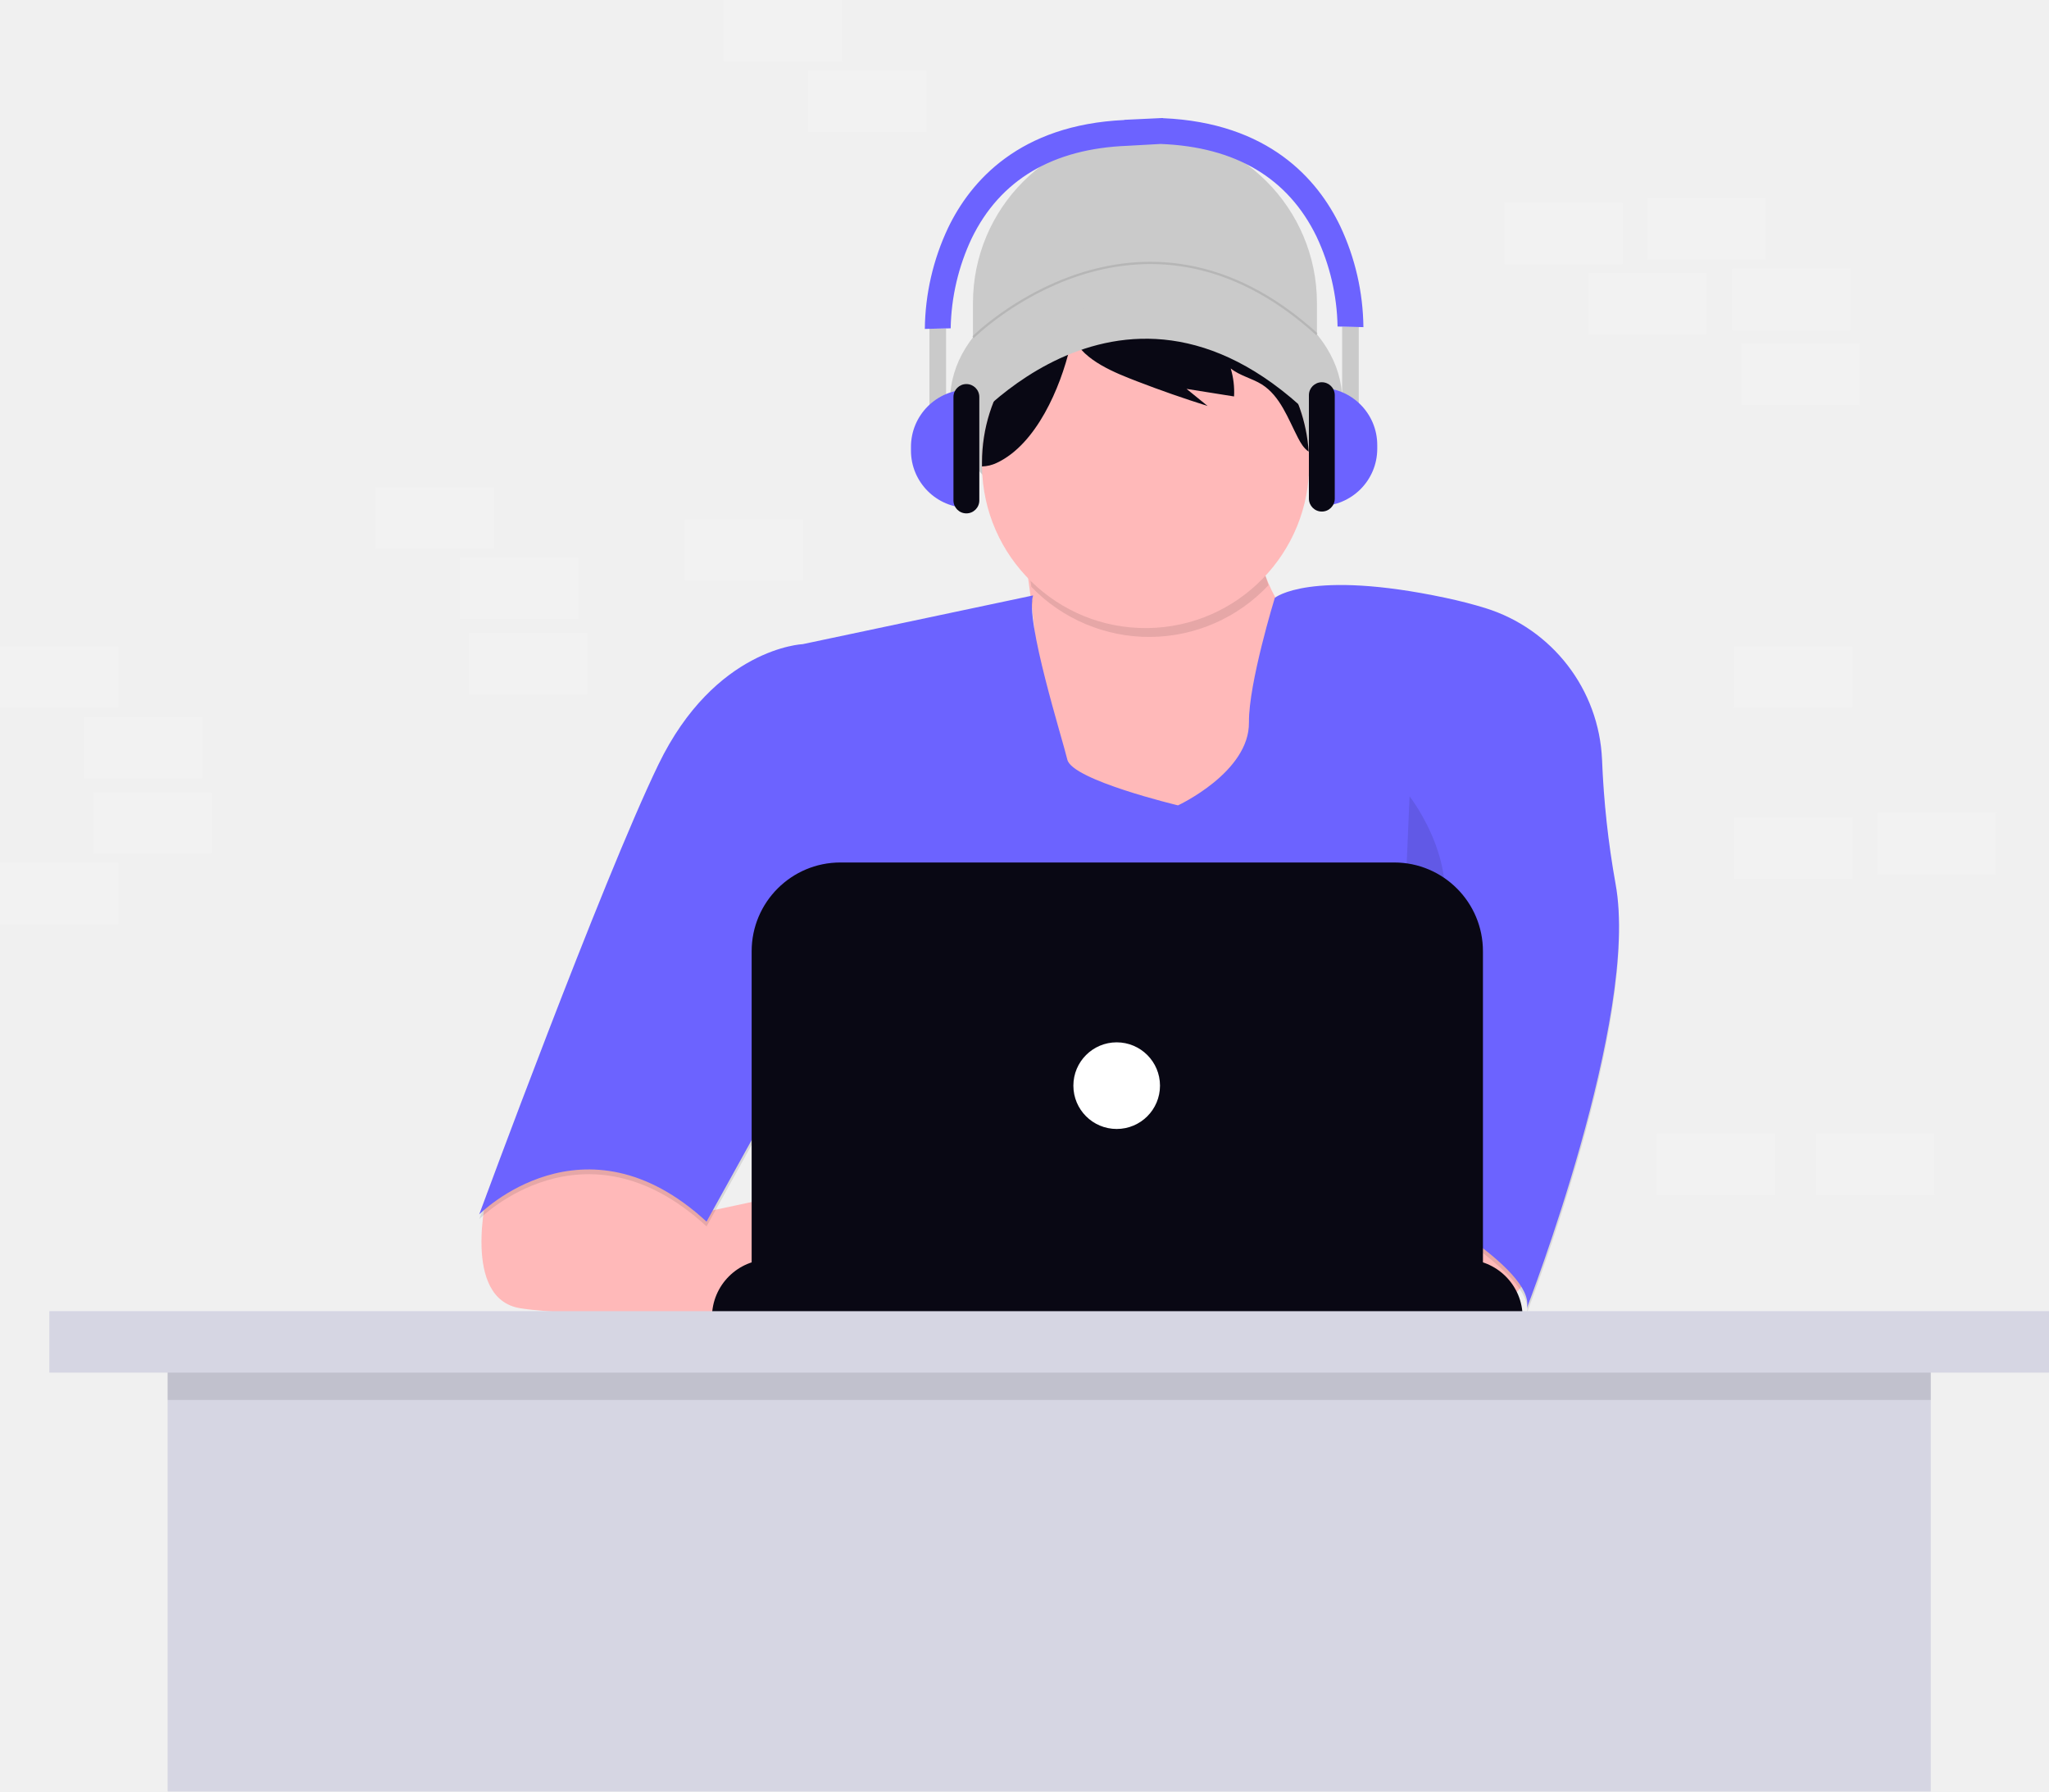
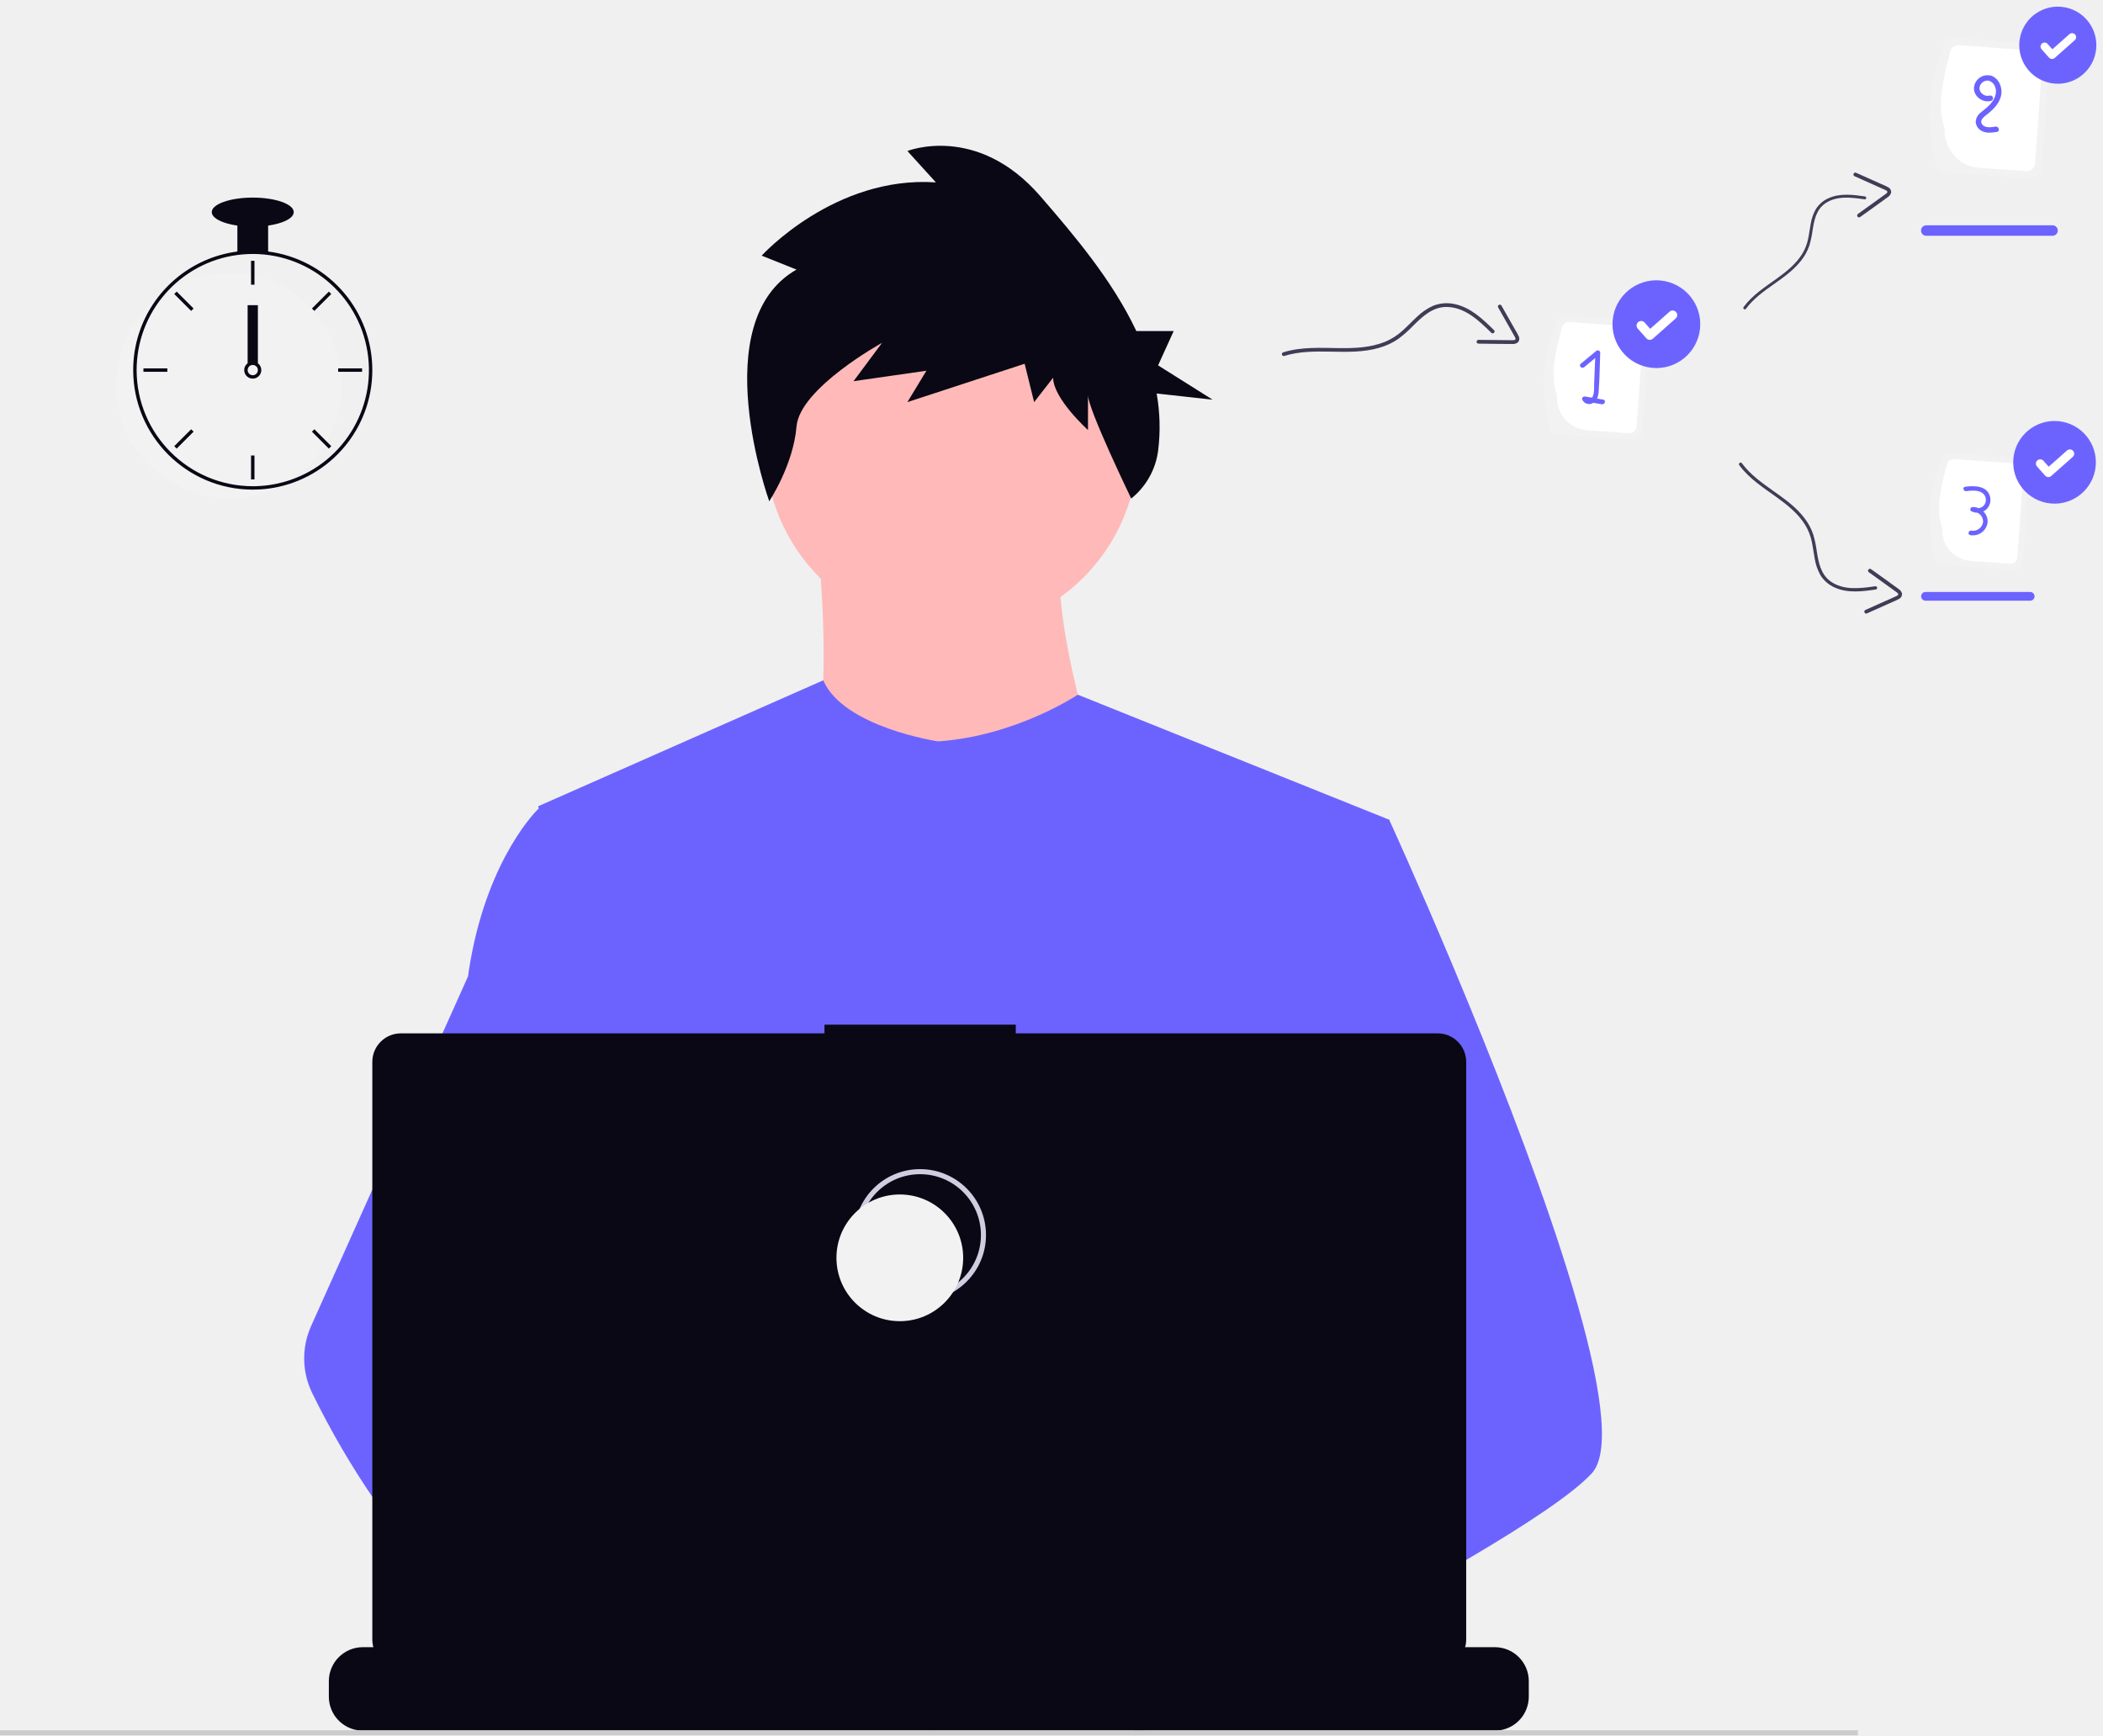
- <svg xmlns="http://www.w3.org/2000/svg" width="900.31" height="787" viewBox="0 0 900.31 787" role="img" artist="Katerina Limpitsouni" source="https://undraw.co/">
-   <g id="Group_2" data-name="Group 2" transform="translate(-510.055 -146.5)">
-     <rect id="Rectangle_34" data-name="Rectangle 34" width="52" height="27" transform="translate(1272.055 430.5)" fill="#f2f2f2" opacity="0.998" />
-     <rect id="Rectangle_36" data-name="Rectangle 36" width="52" height="27" transform="translate(1234.055 233.5)" fill="#f2f2f2" opacity="0.998" />
-     <rect id="Rectangle_37" data-name="Rectangle 37" width="52" height="27" transform="translate(1271.055 264.5)" fill="#f2f2f2" opacity="0.998" />
-     <rect id="Rectangle_38" data-name="Rectangle 38" width="52" height="27" transform="translate(1171.055 235.5)" fill="#f2f2f2" opacity="0.998" />
-     <rect id="Rectangle_39" data-name="Rectangle 39" width="52" height="27" transform="translate(510.055 525.5)" fill="#f2f2f2" opacity="0.998" />
-     <rect id="Rectangle_40" data-name="Rectangle 40" width="52" height="27" transform="translate(1275.055 297.5)" fill="#f2f2f2" opacity="0.998" />
-     <rect id="Rectangle_41" data-name="Rectangle 41" width="52" height="27" transform="translate(1208.055 266.5)" fill="#f2f2f2" opacity="0.998" />
-     <rect id="Rectangle_42" data-name="Rectangle 42" width="52" height="27" transform="translate(1335.055 503.5)" fill="#f2f2f2" opacity="0.998" />
-     <rect id="Rectangle_43" data-name="Rectangle 43" width="52" height="27" transform="translate(1272.055 505.5)" fill="#f2f2f2" opacity="0.998" />
-     <rect id="Rectangle_44" data-name="Rectangle 44" width="52" height="27" transform="translate(510.055 430.5)" fill="#f2f2f2" opacity="0.998" />
-     <rect id="Rectangle_45" data-name="Rectangle 45" width="52" height="27" transform="translate(547.055 461.5)" fill="#f2f2f2" opacity="0.998" />
-     <rect id="Rectangle_46" data-name="Rectangle 46" width="52" height="27" transform="translate(828.055 146.5)" fill="#f2f2f2" opacity="0.998" />
-     <rect id="Rectangle_47" data-name="Rectangle 47" width="52" height="27" transform="translate(1238.055 644.5)" fill="#f2f2f2" opacity="0.998" />
-     <rect id="Rectangle_48" data-name="Rectangle 48" width="52" height="27" transform="translate(551.055 494.5)" fill="#f2f2f2" opacity="0.998" />
-     <rect id="Rectangle_49" data-name="Rectangle 49" width="52" height="27" transform="translate(865.055 177.5)" fill="#f2f2f2" opacity="0.998" />
-     <rect id="Rectangle_50" data-name="Rectangle 50" width="52" height="27" transform="translate(675.055 360.5)" fill="#f2f2f2" opacity="0.998" />
-     <rect id="Rectangle_51" data-name="Rectangle 51" width="52" height="27" transform="translate(712.055 391.5)" fill="#f2f2f2" opacity="0.998" />
-     <rect id="Rectangle_52" data-name="Rectangle 52" width="52" height="27" transform="translate(811.055 374.5)" fill="#f2f2f2" opacity="0.998" />
-     <rect id="Rectangle_53" data-name="Rectangle 53" width="52" height="27" transform="translate(716.055 424.5)" fill="#f2f2f2" opacity="0.998" />
-     <rect id="Rectangle_54" data-name="Rectangle 54" width="52" height="27" transform="translate(1308.055 644.5)" fill="#f2f2f2" opacity="0.998" />
-     <path id="Path_72-232" data-name="Path 72" d="M503.71,57.57h0a75.57,75.57,0,0,1,75.57,75.57v32.24H428.14V133.14a75.57,75.57,0,0,1,75.57-75.57Z" transform="translate(509.425 146.5)" fill="#cacaca" />
-     <ellipse id="Ellipse_16" data-name="Ellipse 16" cx="86.14" cy="59.19" rx="86.14" ry="59.19" transform="translate(927.525 263.26)" fill="#cacaca" />
-     <path id="Path_73-233" data-name="Path 73" d="M598.44,289.79s18,94.07,0,119.44,55,35.41,55,35.41L729,417.16l10.57-67.65s-46-25.9-36.47-78.22Z" transform="translate(360.005 90)" fill="#ffb9b9" />
-     <path id="Path_74-234" data-name="Path 74" d="M821.46,606.89s4.76,20.61-21.14,24.31a146.452,146.452,0,0,1-46.08-.55l-5.71-51.77h60.25Z" transform="translate(360.005 90)" fill="#ffb9b9" />
-     <path id="Path_75-235" data-name="Path 75" d="M364.12,580.51S352.68,627,378.58,631.2s121,4.23,121,4.23v-55l-43.06,9.2L416.1,550.87Z" transform="translate(360.005 90)" fill="#ffb9b9" />
-     <path id="Path_76-236" data-name="Path 76" d="M604,320.18l-101.21,21.4s-38.58,1.59-63.42,52.85-78.75,197.66-78.75,197.66,46-46.51,99.89,3.17l35.94-65-7.93,103.06H767V584.69s58.13,31.18,53.91,48.62c0,0,49.75-128.18,39-186.43a396.174,396.174,0,0,1-5.94-54.5h0a73,73,0,0,0-51.38-66.67c-5.24-1.61-11-3.12-17.4-4.47-59.72-12.68-75,0-75,0s-11.57,37.64-11.36,54.7c.26,21.93-31.18,36.47-31.18,36.47s-46.51-11.1-48.62-20.08S600.28,330.75,604,320.18Z" transform="translate(360.005 90)" opacity="0.1" />
-     <path id="Path_77-237" data-name="Path 77" d="M604,318.07l-101.21,21.4s-38.58,1.59-63.42,52.85S360.61,590,360.61,590s46-46.51,99.89,3.17l35.94-65L488.51,631.2H767V582.58s58.13,31.18,53.91,48.62c0,0,49.75-128.18,39-186.43a396.194,396.194,0,0,1-5.94-54.5h0a73,73,0,0,0-51.38-66.67c-5.24-1.61-11-3.12-17.4-4.47-59.72-12.68-75,0-75,0s-11.57,37.64-11.36,54.7c.26,21.93-31.18,36.47-31.18,36.47s-46.51-11.1-48.62-20.08S600.28,328.64,604,318.07Z" transform="translate(360.005 90)" fill="#6c63ff" />
-     <path id="Path_78-238" data-name="Path 78" d="M707.42,313.58a71.53,71.53,0,0,1-2.76-37.52L600,294.55s1.51,7.91,3.22,19.76a71.86,71.86,0,0,0,104.18-.73Z" transform="translate(360.005 90)" opacity="0.1" />
-     <path id="Path_79-239" data-name="Path 79" d="M725.27,259.67a71.875,71.875,0,1,1-143.74,1.74c.01-.58.01-1.16.01-1.74a71.856,71.856,0,0,1,83.93-70.87h0a71.82,71.82,0,0,1,59.61,66.1Q725.27,257.27,725.27,259.67Z" transform="translate(360.005 90)" fill="#ffb9b9" />
-     <path id="Path_82-240" data-name="Path 82" d="M628.36,192.3l.1-.06a71.816,71.816,0,0,0-46.93,67.43q0,.87,0,1.74a16,16,0,0,0,6.45-1.55c17.52-8.18,28-33.2,32.16-50.65C621.64,203,623.05,195.93,628.36,192.3Z" transform="translate(360.005 90)" fill="#090814" />
-     <path id="Path_83-241" data-name="Path 83" d="M683.37,194.32a71.279,71.279,0,0,0-17.87-5.51,23.06,23.06,0,0,1,12.83,8.06,32.859,32.859,0,0,1,3.93,7,72.07,72.07,0,0,0-60.45,1.25c4.51,9.89,18.5,15.28,27.84,18.89q15.34,5.92,31,10.83l-9.24-7.5,20.87,3.32a36.153,36.153,0,0,0-1.46-12.3c4,3.22,9.3,4.3,13.64,7,8.13,5.13,11.52,15,15.95,23.55,1.17,2.26,2.55,4.57,4.66,6a71.91,71.91,0,0,0-41.7-60.59Z" transform="translate(360.005 90)" fill="#090814" />
-     <path id="Path_85-242" data-name="Path 85" d="M573.33,246.19s74-92,159.61,0l-7.4-20.61s-40.17-58.66-68.7-46-56.55,21.67-56.55,21.67Z" transform="translate(360.005 90)" fill="#cacaca" />
-     <path id="Path_86-243" data-name="Path 86" d="M512.55,444.38s-15.85,42.28,6.34,80.33-19.55,53.91-19.55,53.91" transform="translate(360.005 90)" opacity="0.1" />
-     <path id="Path_87-244" data-name="Path 87" d="M769.4,406.33s27.48,34.88,9.51,66.06S762,578.62,762,578.62" transform="translate(360.005 90)" opacity="0.1" />
-     <path id="Path_88-245" data-name="Path 88" d="M338.82,553.3H644.29a25.37,25.37,0,0,1,25.37,25.37H313.46A25.37,25.37,0,0,1,338.82,553.3Z" transform="translate(509.425 146.5)" fill="#090814" />
-     <path id="Path_89-246" data-name="Path 89" d="M369.9,378.89H613.22a39,39,0,0,1,39,39V559.11H330.9V417.89A39,39,0,0,1,369.9,378.89Z" transform="translate(509.425 146.5)" fill="#090814" />
-     <circle id="Ellipse_17" data-name="Ellipse 17" cx="19.03" cy="19.03" r="19.03" transform="translate(981.685 604.4)" fill="#fff" />
-     <path id="Path_90-247" data-name="Path 90" d="M577.56,204.7s72.72-72.68,151.15-1.33" transform="translate(360.005 90)" fill="none" stroke="#000" stroke-miterlimit="10" stroke-width="1" opacity="0.1" />
-     <rect id="Rectangle_55" data-name="Rectangle 55" width="7.3" height="41.39" transform="translate(1099.785 290.07)" fill="#cacaca" />
-     <path id="Path_91-248" data-name="Path 91" d="M580.62,170.35h0a25.16,25.16,0,0,1,25.16,25.16v1.62a25.16,25.16,0,0,1-25.16,25.16h0Z" transform="translate(509.425 146.5)" fill="#6c63ff" />
-     <rect id="Rectangle_56" data-name="Rectangle 56" width="11.36" height="56.81" rx="5.68" transform="translate(1085.175 314.42)" fill="#090814" />
-     <rect id="Rectangle_57" data-name="Rectangle 57" width="7.3" height="41.39" transform="translate(925.745 332.27) rotate(180)" fill="#cacaca" />
-     <path id="Path_92-249" data-name="Path 92" d="M550.32,227.66h0a25.16,25.16,0,0,1,25.16,25.16v1.62a25.16,25.16,0,0,1-25.16,25.16h0Z" transform="translate(1485.805 597.26) rotate(180)" fill="#6c63ff" />
-     <rect id="Rectangle_58" data-name="Rectangle 58" width="11.36" height="56.81" rx="5.68" transform="translate(940.355 372.03) rotate(180)" fill="#090814" />
-     <path id="Path_93-250" data-name="Path 93" d="M738.92,155.83c-9.89-20.56-31.43-45.42-77.86-47.41v-.06h-.56l-16.45.78v.08c-46.12,2.12-67.56,26.89-77.42,47.38A106.59,106.59,0,0,0,556.41,201l5.68-.14,5.68-.13A96.651,96.651,0,0,1,577,161.21c12.52-25.72,35.56-39.39,68.47-40.66h0l14.55-.81h0C692.95,121,716,134.69,728.51,160.4a96.652,96.652,0,0,1,9.25,39.54l5.68.13,5.68.14a106.59,106.59,0,0,0-10.2-44.38Z" transform="translate(360.005 90)" fill="#6c63ff" />
-     <rect id="Rectangle_59" data-name="Rectangle 59" width="774.71" height="208" transform="translate(583.705 725.5)" fill="#d6d6e3" />
-     <rect id="Rectangle_60" data-name="Rectangle 60" width="774.71" height="22" transform="translate(583.705 739.5)" opacity="0.1" />
-     <rect id="Rectangle_61" data-name="Rectangle 61" width="878.63" height="27" transform="translate(531.735 722.5)" fill="#d6d6e3" />
+ <svg xmlns="http://www.w3.org/2000/svg" width="829.692" height="684.73" viewBox="0 0 829.692 684.73" role="img" artist="Katerina Limpitsouni" source="https://undraw.co/">
+   <g id="Group_204" data-name="Group 204" transform="translate(-472.5 -182.216)">
+     <path id="Path_3200-184" data-name="Path 3200" d="M581.722,260.562S595.577,365,574.262,376.728s126.823,12.789,126.823,12.789-33.038-90.588-18.118-118.3Z" transform="translate(211.313 115.611)" fill="#ffb9b9" />
+     <circle id="Ellipse_512" data-name="Ellipse 512" cx="73.536" cy="73.536" r="73.536" transform="translate(774.386 284.607)" fill="#ffb9b9" />
+     <path id="Path_3201-185" data-name="Path 3201" d="M809.257,390.045l-12.32,56.1-26.05,118.69-.78,6.5-8.99,75.25-5.98,49.99-4.01,33.58c-24.38,12.53-42.05,21.18-42.05,21.18s-1.52-7.62-3.97-17.37c-17.11,5.13-48.77,13.64-75.6,15.34,9.77,10.89-141.12-266.12-146.91-303.16-4.66-29.81-8.16-55-8.9-60.36-.1-.7-.15-1.06-.15-1.06l112.43-49.68c7.99,18.53,45.3,24.1,45.3,24.1,30.91-2.13,55.14-18.43,55.14-18.43Z" transform="translate(211.313 115.611)" fill="#6c63ff" />
+     <path id="Path_3203-186" data-name="Path 3203" d="M575.433,154.235l-13.749-5.5s28.749-31.651,68.747-28.9l-11.25-12.385s27.5-11.009,52.5,17.89c13.141,15.191,28.346,33.048,37.825,53.163h14.725l-6.146,13.532,21.509,13.532-22.077-2.431a75.616,75.616,0,0,1,.6,22.445,29.041,29.041,0,0,1-10.634,19h0s-17.052-35.3-17.052-40.8v13.761s-13.749-12.385-13.749-20.642l-7.5,9.633-3.75-15.137-46.248,15.137,7.5-12.385-28.749,4.128,11.25-15.137s-32.5,17.89-33.749,33.027-10.762,29.481-10.762,29.481S539.184,174.877,575.433,154.235Z" transform="translate(211.313 134.35)" fill="#090814" />
+     <path id="Path_3204-187" data-name="Path 3204" d="M889.187,647.955c-7.49,8.12-26.05,20.35-48.55,33.59-8.37,4.92-17.28,9.99-26.37,15.03-21.69,12.03-44.4,23.95-63.14,33.58-24.38,12.53-42.05,21.18-42.05,21.18s-1.52-7.62-3.97-17.37c-3.28-13.05-8.22-29.92-13.37-37.39-.18-.26-.36-.5-.54-.74-1.5-1.97-3.01-3.12-4.5-3.12l74.42-46.13,32.16-19.94-23.17-55.31-29.06-69.38,17.54-55.81,17.63-56.1h33.04s10.94,23.88,24.93,57.18c2.09,4.98,4.25,10.17,6.45,15.53C869.417,532.755,905.3,630.5,889.187,647.955Z" transform="translate(211.313 115.611)" fill="#6c63ff" />
+     <path id="Path_3206-188" data-name="Path 3206" d="M556.677,695.915a47.791,47.791,0,0,0-8.1.66c-22.99,3.95-29.77,24.76-31.7,38.7a71.847,71.847,0,0,0-.7,12.86l-20.31-15.62-7.4-5.69c-17.81-6.21-33.68-17.24-47.44-30.25a238.48,238.48,0,0,1-31.95-37.89,334.145,334.145,0,0,1-24.72-42.4,31.184,31.184,0,0,1-.43-26.45l25.15-56.05,36.76-81.92q.4-2.925.89-5.72c7.29-41.8,26.82-60.36,26.82-60.36h14.92l9.98,60.36,12.4,74.99-8.69,28.34-20.08,65.45,19.19,20.84Z" transform="translate(211.313 115.611)" fill="#6c63ff" />
+     <path id="Path_3208-189" data-name="Path 3208" d="M864.337,765.775v6.07a13.338,13.338,0,0,1-.91,4.87,13.693,13.693,0,0,1-.97,2,13.438,13.438,0,0,1-11.55,6.56H404.357a13.437,13.437,0,0,1-11.55-6.56,13.685,13.685,0,0,1-.97-2,13.339,13.339,0,0,1-.91-4.87v-6.07a13.426,13.426,0,0,1,13.43-13.43H430.1v-2.83a.559.559,0,0,1,.56-.56h13.43a.559.559,0,0,1,.56.56v2.83h8.39v-2.83a.559.559,0,0,1,.56-.56h13.43a.559.559,0,0,1,.56.56v2.83h8.4v-2.83a.559.559,0,0,1,.56-.56h13.43a.559.559,0,0,1,.56.56v2.83h8.39v-2.83a.559.559,0,0,1,.56-.56h13.43a.559.559,0,0,1,.56.56v2.83h8.39v-2.83a.559.559,0,0,1,.56-.56h13.43a.559.559,0,0,1,.56.56v2.83h8.4v-2.83a.559.559,0,0,1,.56-.56h13.43a.559.559,0,0,1,.56.56v2.83h8.39v-2.83a.559.559,0,0,1,.56-.56h105.2a.559.559,0,0,1,.56.56v2.83h8.4v-2.83a.559.559,0,0,1,.56-.56h13.43a.566.566,0,0,1,.56.56v2.83h8.39v-2.83a.559.559,0,0,1,.56-.56h13.43a.559.559,0,0,1,.56.56v2.83h8.39v-2.83a.559.559,0,0,1,.56-.56h13.43a.559.559,0,0,1,.56.56v2.83h8.4v-2.83a.559.559,0,0,1,.56-.56H765.3a.557.557,0,0,1,.55.56v2.83h8.4v-2.83a.559.559,0,0,1,.56-.56h13.43a.559.559,0,0,1,.56.56v2.83h8.39v-2.83a.559.559,0,0,1,.56-.56h13.43a.559.559,0,0,1,.56.56v2.83h39.17a13.426,13.426,0,0,1,13.43,13.43Z" transform="translate(211.313 79.816)" fill="#090814" />
+     <rect id="Rectangle_742" data-name="Rectangle 742" width="733" height="2" transform="translate(472.5 864.946)" fill="#ccc" />
+     <path id="Path_3209-190" data-name="Path 3209" d="M828.381,510.145H661.938v-3.431H586.466v3.431H419.337A11.259,11.259,0,0,0,408.079,521.4V749.315a11.259,11.259,0,0,0,11.259,11.259H828.381a11.259,11.259,0,0,0,11.259-11.259V521.4a11.259,11.259,0,0,0-11.259-11.259Z" transform="translate(211.313 79.816)" fill="#090814" />
+     <circle id="Ellipse_513" data-name="Ellipse 513" cx="25" cy="25" r="25" transform="translate(810.5 644.531)" fill="none" stroke="#d0cde1" stroke-miterlimit="10" stroke-width="2" />
+     <circle id="Ellipse_514" data-name="Ellipse 514" cx="25" cy="25" r="25" transform="translate(802.5 653.531)" fill="#f2f2f2" />
+     <ellipse id="Ellipse_515" data-name="Ellipse 515" cx="44.477" cy="44.477" rx="44.477" ry="44.477" transform="translate(518.309 289.834)" fill="#f2f2f2" />
+     <path id="Path_3212-191" data-name="Path 3212" d="M281.185,161.578a48.073,48.073,0,0,0-12.13,0A47.3,47.3,0,0,0,230.03,194.49a46.651,46.651,0,0,0-2.049,12.143c-.02.573-.034,1.152-.034,1.732a47.219,47.219,0,0,0,47.172,47.172c1,0,2.008-.034,3-.094a46.654,46.654,0,0,0,6.914-.957,47.178,47.178,0,0,0-3.848-92.909Zm8.7,90.173h-.007a45.356,45.356,0,0,1-11.759,2.338c-.991.067-1.995.1-3,.1A45.88,45.88,0,0,1,229.3,208.366c0-.58.013-1.159.034-1.732a45.824,45.824,0,1,1,60.556,45.117Z" transform="translate(297.101 119.88)" fill="#090814" />
+     <rect id="Rectangle_745" data-name="Rectangle 745" width="1.348" height="9.434" transform="translate(571.547 285.117)" fill="#090814" />
+     <rect id="Rectangle_746" data-name="Rectangle 746" width="1.348" height="9.434" transform="translate(541.247 298.226) rotate(-45)" fill="#090814" />
+     <rect id="Rectangle_747" data-name="Rectangle 747" width="1.348" height="9.434" transform="translate(529.091 328.92) rotate(-90)" fill="#090814" />
+     <rect id="Rectangle_748" data-name="Rectangle 748" width="1.348" height="9.434" transform="translate(542.199 359.218) rotate(-135)" fill="#090814" />
+     <rect id="Rectangle_749" data-name="Rectangle 749" width="1.348" height="9.434" transform="translate(596.521 304.896) rotate(-135)" fill="#090814" />
+     <rect id="Rectangle_750" data-name="Rectangle 750" width="1.348" height="9.434" transform="translate(605.914 328.92) rotate(-90)" fill="#090814" />
+     <rect id="Rectangle_751" data-name="Rectangle 751" width="1.348" height="9.434" transform="translate(595.57 352.547) rotate(-45)" fill="#090814" />
+     <rect id="Rectangle_752" data-name="Rectangle 752" width="1.348" height="9.434" transform="translate(571.547 361.94)" fill="#090814" />
+     <path id="Path_3213-192" data-name="Path 3213" d="M311.476,240.006a3.369,3.369,0,0,0-4.043,0,3.468,3.468,0,0,0-.964,1.132,3.37,3.37,0,1,0,5.007-1.132Zm-2.022,4.717a2.028,2.028,0,0,1-2.022-2.022,2.058,2.058,0,0,1,.357-1.146,2.02,2.02,0,1,1,1.664,3.167Z" transform="translate(262.766 85.545)" fill="#090814" />
+     <rect id="Rectangle_753" data-name="Rectangle 753" width="12.13" height="12.13" transform="translate(566.154 269.617)" fill="#090814" />
+     <ellipse id="Ellipse_516" data-name="Ellipse 516" cx="16.173" cy="5.728" rx="16.173" ry="5.728" transform="translate(556.047 260.184)" fill="#090814" />
+     <rect id="Rectangle_754" data-name="Rectangle 754" width="4.043" height="22.912" transform="translate(570.198 302.637)" fill="#090814" />
+     <path id="Path_3173-193" data-name="Path 3173" d="M718.414,342.916c-3.279-13.773-2.732-27.339,2.883-40.629a3.113,3.113,0,0,1,3.322-2.882l30.684,2.177a3.113,3.113,0,0,1,2.881,3.322L755.3,345.534a3.113,3.113,0,0,1-3.322,2.882L721.3,346.238A3.113,3.113,0,0,1,718.414,342.916Z" transform="translate(365.104 7.308)" fill="#f2f2f2" />
+     <path id="Path_3174-194" data-name="Path 3174" d="M723.887,332.291c-2.624-6.787-.946-16.121,1.853-26.12a2.915,2.915,0,0,1,3.111-2.7l26.37,1.871a2.915,2.915,0,0,1,2.7,3.111l-2.565,36.154a2.916,2.916,0,0,1-3.111,2.7l-16.336-1.159a12.986,12.986,0,0,1-12.021-13.857Z" transform="translate(362.854 5.829)" fill="#fff" />
+     <path id="Path_3175-195" data-name="Path 3175" d="M748.081,340.447l-2.416-.415a8.117,8.117,0,0,0,.633-2.76c.381-5.085.42-10.218.623-15.314a.966.966,0,0,0-1.629-.675l-6.069,5.027c-.947.784.41,2.128,1.35,1.35l4.356-3.608q-.2,5.008-.4,10.016c-.064,1.6.131,3.548-.525,5.055a2.432,2.432,0,0,1-.348.565l-2.675-.46c-.641-.11-1.456.425-1.174,1.174a2.927,2.927,0,0,0,3.975,1.515,3.222,3.222,0,0,0,.4-.212l3.4.584C748.775,342.494,749.292,340.655,748.081,340.447Z" transform="translate(356.917 -0.556)" fill="#6c63ff" />
+     <path id="Path_3176-196" data-name="Path 3176" d="M998.3,555.384c-3.089-12.972-2.574-25.748,2.715-38.265a2.932,2.932,0,0,1,3.129-2.714l28.9,2.051a2.932,2.932,0,0,1,2.714,3.129l-2.715,38.265a2.932,2.932,0,0,1-3.129,2.714l-28.9-2.051A2.932,2.932,0,0,1,998.3,555.384Z" transform="translate(237.43 -153.484)" fill="#f2f2f2" />
+     <path id="Path_3177-197" data-name="Path 3177" d="M1003.81,545.614c-2.472-6.392-.891-15.183,1.746-24.6a2.746,2.746,0,0,1,2.93-2.542l24.836,1.762a2.745,2.745,0,0,1,2.542,2.93l-2.416,34.051a2.746,2.746,0,0,1-2.93,2.542l-15.385-1.092A12.231,12.231,0,0,1,1003.81,545.614Z" transform="translate(234.953 -155.114)" fill="#fff" />
+     <path id="Path_3178-198" data-name="Path 3178" d="M1026.439,546.282a5.058,5.058,0,0,0,.932-.565,5.158,5.158,0,0,0,1.687-5.364c-1.165-4.281-6.286-4.307-9.822-3.792-1.141.166-.656,1.9.478,1.734,2.383-.347,6.123-.628,7.4,1.975a3.419,3.419,0,0,1-.547,3.766,3.327,3.327,0,0,1-2.023.962,5.348,5.348,0,0,0-2.354-.439c-.833.039-1.3,1.251-.454,1.675a5.4,5.4,0,0,0,2.4.567,3.9,3.9,0,0,1,2.2,3.714,4.029,4.029,0,0,1-4.587,3.379l-.022,0c-1.13-.227-1.613,1.505-.478,1.734a5.843,5.843,0,0,0,6.823-4.66q.023-.124.041-.248A5.46,5.46,0,0,0,1026.439,546.282Z" transform="translate(228.537 -162.275)" fill="#6c63ff" />
+     <path id="Path_3179-199" data-name="Path 3179" d="M944.684,221.736c-3.718-15.615-3.1-30.994,3.268-46.062a3.529,3.529,0,0,1,3.766-3.267l34.786,2.468a3.529,3.529,0,0,1,3.267,3.766L986.5,224.7a3.529,3.529,0,0,1-3.766,3.267L947.951,225.5A3.529,3.529,0,0,1,944.684,221.736Z" transform="translate(291.4 24.716)" fill="#f2f2f2" />
+     <path id="Path_3180-200" data-name="Path 3180" d="M950.062,209.145c-2.975-7.695-1.073-18.277,2.1-29.613a3.305,3.305,0,0,1,3.527-3.06l29.9,2.121a3.306,3.306,0,0,1,3.06,3.527l-2.909,40.989a3.305,3.305,0,0,1-3.527,3.06l-18.52-1.314A14.723,14.723,0,0,1,950.062,209.145Z" transform="translate(289.678 23.583)" fill="#fff" />
+     <path id="Path_3181-201" data-name="Path 3181" d="M973.477,193.076a5.385,5.385,0,0,0-6.82,4.5c-.394,3.562,3.437,6.373,6.754,5.405a1.083,1.083,0,0,0-.575-2.087c-2.431.71-5.024-1.916-3.627-4.262a3.2,3.2,0,0,1,3.265-1.6,3.62,3.62,0,0,1,2.412,2.189c1.193,2.688-.225,5.417-2.1,7.371-1.072,1.114-2.329,1.98-3.484,3a5.037,5.037,0,0,0-1.981,3.574,4.326,4.326,0,0,0,2.461,3.738c1.845.949,3.944.647,5.906.331,1.371-.221.789-2.306-.575-2.087-1.717.276-4.287.695-5.375-1.1-.932-1.533.988-2.879,2.033-3.694,2.628-2.049,5.286-4.7,5.681-8.18C977.772,197.325,976.322,194.063,973.477,193.076Z" transform="translate(284.65 19.026)" fill="#6c63ff" />
+     <path id="Path_3187-202" data-name="Path 3187" d="M524.5,408.774c12.134-3.771,25.124.307,37.325-3.173a25.3,25.3,0,0,0,7.841-3.683,48.73,48.73,0,0,0,5.707-5.079c3.67-3.63,7.656-7.442,13.17-7.4,7.261.055,12.836,5.449,17.676,10.212.684.673,1.738-.38,1.054-1.054-4.447-4.376-9.252-8.993-15.583-10.3a14.38,14.38,0,0,0-8.5.706,22.19,22.19,0,0,0-6.317,4.319c-1.949,1.788-3.747,3.734-5.723,5.494a23.826,23.826,0,0,1-7.02,4.431c-5.593,2.227-11.728,2.5-17.677,2.431-7.468-.081-15.113-.59-22.348,1.658-.913.284-.523,1.722.4,1.437Z" transform="translate(454.666 -86.104)" fill="#3f3d56" />
+     <path id="Path_3188-203" data-name="Path 3188" d="M686.758,390.171l3.73,6.575,1.8,3.182c.321.565.65,1.127.963,1.7.192.35.611.982.211,1.314a1.943,1.943,0,0,1-1.134.177c-.657,0-1.315-.013-1.973-.02l-3.7-.037-7.645-.077a.745.745,0,0,0,0,1.49c4.438.045,8.879.139,13.317.135a3.184,3.184,0,0,0,2.178-.6,2.072,2.072,0,0,0,.4-2.388,22.678,22.678,0,0,0-1.506-2.763l-1.624-2.864-3.73-6.575a.746.746,0,0,0-1.286.752Z" transform="translate(376.793 -86.666)" fill="#3f3d56" />
+     <path id="Path_3192-204" data-name="Path 3192" d="M769.144,324.579c5.844-7.922,15.823-11.338,21.842-19.11a19.6,19.6,0,0,0,3.2-5.9,37.747,37.747,0,0,0,1.232-5.79c.625-3.95,1.364-8.159,4.825-10.663,4.558-3.3,10.513-2.49,15.72-1.738a.577.577,0,0,0,.174-1.141c-4.784-.691-9.9-1.368-14.453.722a11.141,11.141,0,0,0-4.982,4.342,17.2,17.2,0,0,0-1.961,5.6c-.4,2.011-.625,4.051-1.051,6.056a18.456,18.456,0,0,1-2.349,5.988c-2.469,3.957-6.176,6.94-9.919,9.63-4.7,3.376-9.7,6.568-13.189,11.291-.44.6.464,1.315.907.715Z" transform="translate(392.166 -20.509)" fill="#3f3d56" />
+     <path id="Path_3193-205" data-name="Path 3193" d="M884.38,263.394l6.9,3.088,3.339,1.494c.593.266,1.191.523,1.781.8.362.169,1.074.429.948.934-.086.344-.546.62-.809.814-.529.391-1.068.768-1.6,1.153l-3,2.161-6.205,4.466a.745.745,0,0,0,.883,1.2c3.6-2.593,7.236-5.148,10.809-7.78a3.185,3.185,0,0,0,1.4-1.77,2.072,2.072,0,0,0-1.1-2.158,22.688,22.688,0,0,0-2.85-1.334l-3-1.345-6.9-3.088a.746.746,0,0,0-.591,1.368Z" transform="translate(319.761 -11.658)" fill="#3f3d56" />
+     <path id="Path_3194-206" data-name="Path 3194" d="M989.565,279.124h-49.8a2.075,2.075,0,0,1-.013-4.15h49.808a2.075,2.075,0,1,1,.013,4.15Z" transform="translate(292.714 -3.863)" fill="#6c63ff" />
+     <path id="Path_3195-207" data-name="Path 3195" d="M822.271,487.041c6.569,8.906,17.787,12.745,24.553,21.482a22.035,22.035,0,0,1,3.6,6.629,42.434,42.434,0,0,1,1.385,6.508c.7,4.441,1.533,9.171,5.424,11.986,5.124,3.707,11.818,2.8,17.671,1.953a.649.649,0,0,1,.2,1.283c-5.378.777-11.132,1.537-16.247-.812a12.523,12.523,0,0,1-5.6-4.881,19.326,19.326,0,0,1-2.2-6.289c-.446-2.26-.7-4.553-1.182-6.807a20.751,20.751,0,0,0-2.64-6.731c-2.776-4.448-6.942-7.8-11.15-10.825-5.282-3.8-10.909-7.383-14.826-12.692-.494-.67.521-1.479,1.019-.8Z" transform="translate(337.438 -122.06)" fill="#3f3d56" />
+     <path id="Path_3196-208" data-name="Path 3196" d="M937.38,602.648l6.9-3.088,3.339-1.494c.593-.266,1.191-.523,1.781-.8.362-.169,1.074-.429.948-.934-.086-.344-.546-.62-.809-.814-.529-.391-1.068-.768-1.6-1.153l-3-2.161-6.205-4.466a.745.745,0,0,1,.883-1.2c3.6,2.593,7.236,5.148,10.809,7.78a3.184,3.184,0,0,1,1.4,1.77,2.072,2.072,0,0,1-1.1,2.158,22.688,22.688,0,0,1-2.85,1.334l-3,1.345-6.9,3.088a.746.746,0,0,1-.591-1.368Z" transform="translate(271.053 -179.744)" fill="#3f3d56" />
+     <path id="Path_3197-209" data-name="Path 3197" d="M1033.783,609.422H992.415a1.724,1.724,0,0,1-.015-3.447h41.383a1.724,1.724,0,0,1,.015,3.447Z" transform="translate(239.718 -190.183)" fill="#6c63ff" />
+     <g id="Group_201" data-name="Group 201" transform="translate(1266.529 182.216)">
+       <ellipse id="Ellipse_44" data-name="Ellipse 44" cx="15.209" cy="15.209" rx="15.209" ry="15.209" transform="translate(5.804 0.001) rotate(11)" fill="#6c63ff" />
+       <path id="Path_395-210" data-name="Path 395" d="M5.162,11.567a1.577,1.577,0,0,1-.949-.315L4.2,11.239.622,8.5A1.588,1.588,0,0,1,2.555,5.984L4.87,7.759,10.341.622A1.588,1.588,0,0,1,12.567.328h0l-.034.047.035-.047a1.59,1.59,0,0,1,.294,2.226L6.427,10.946a1.589,1.589,0,0,1-1.263.619Z" transform="translate(12.385 10.9) rotate(11)" fill="#fff" />
+     </g>
+     <g id="Group_202" data-name="Group 202" transform="translate(1263.958 345.519)">
+       <ellipse id="Ellipse_44-2" data-name="Ellipse 44" cx="16.305" cy="16.305" rx="16.305" ry="16.305" transform="translate(6.222 0) rotate(11)" fill="#6c63ff" />
+       <path id="Path_395-2-211" data-name="Path 395" d="M5.534,12.4a1.691,1.691,0,0,1-1.017-.338L4.5,12.049.667,9.118a1.7,1.7,0,0,1,2.072-2.7l2.482,1.9L11.086.667A1.7,1.7,0,0,1,13.473.351h0L13.437.4l.037-.051a1.7,1.7,0,0,1,.315,2.387l-6.9,9a1.7,1.7,0,0,1-1.354.664Z" transform="translate(13.278 11.685) rotate(11)" fill="#fff" />
+     </g>
+     <g id="Group_203" data-name="Group 203" transform="translate(1105.688 289.834)">
+       <ellipse id="Ellipse_44-3" data-name="Ellipse 44" cx="17.312" cy="17.312" rx="17.312" ry="17.312" transform="translate(6.607 0) rotate(11)" fill="#6c63ff" />
+       <path id="Path_395-3-212" data-name="Path 395" d="M5.876,13.167a1.8,1.8,0,0,1-1.08-.359l-.019-.015L.708,9.681a1.808,1.808,0,0,1,2.2-2.87L5.544,8.832,11.771.708A1.807,1.807,0,0,1,14.3.373h0l-.039.054.04-.054a1.809,1.809,0,0,1,.334,2.534L7.316,12.46a1.808,1.808,0,0,1-1.438.705Z" transform="translate(14.098 12.407) rotate(11)" fill="#fff" />
+     </g>
  </g>
</svg>
